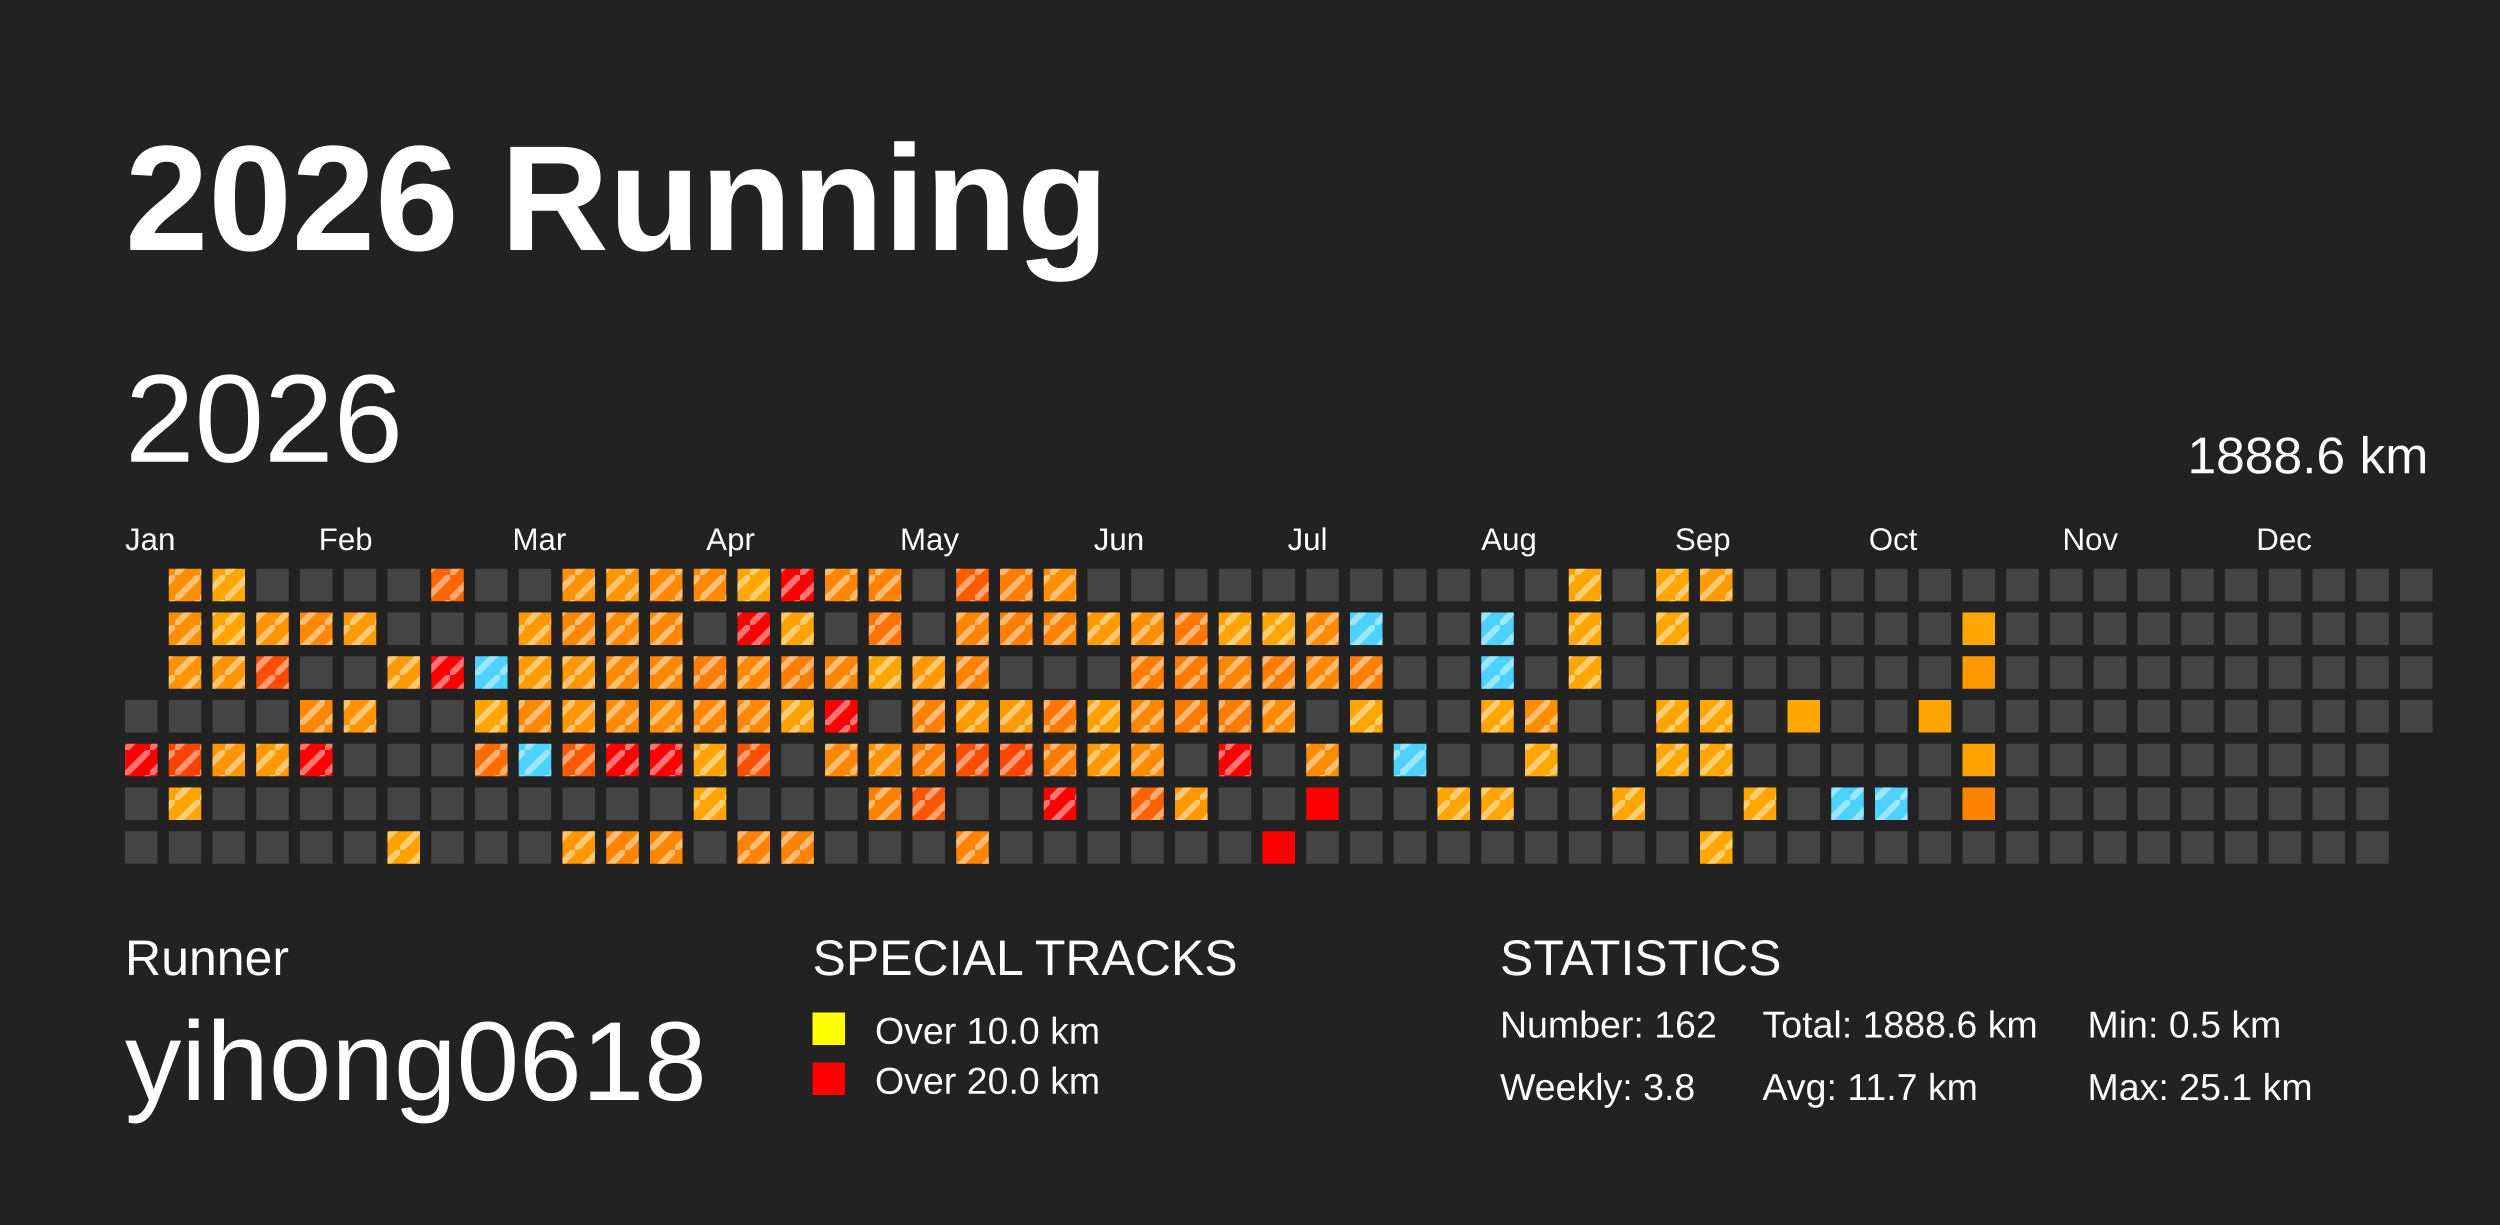
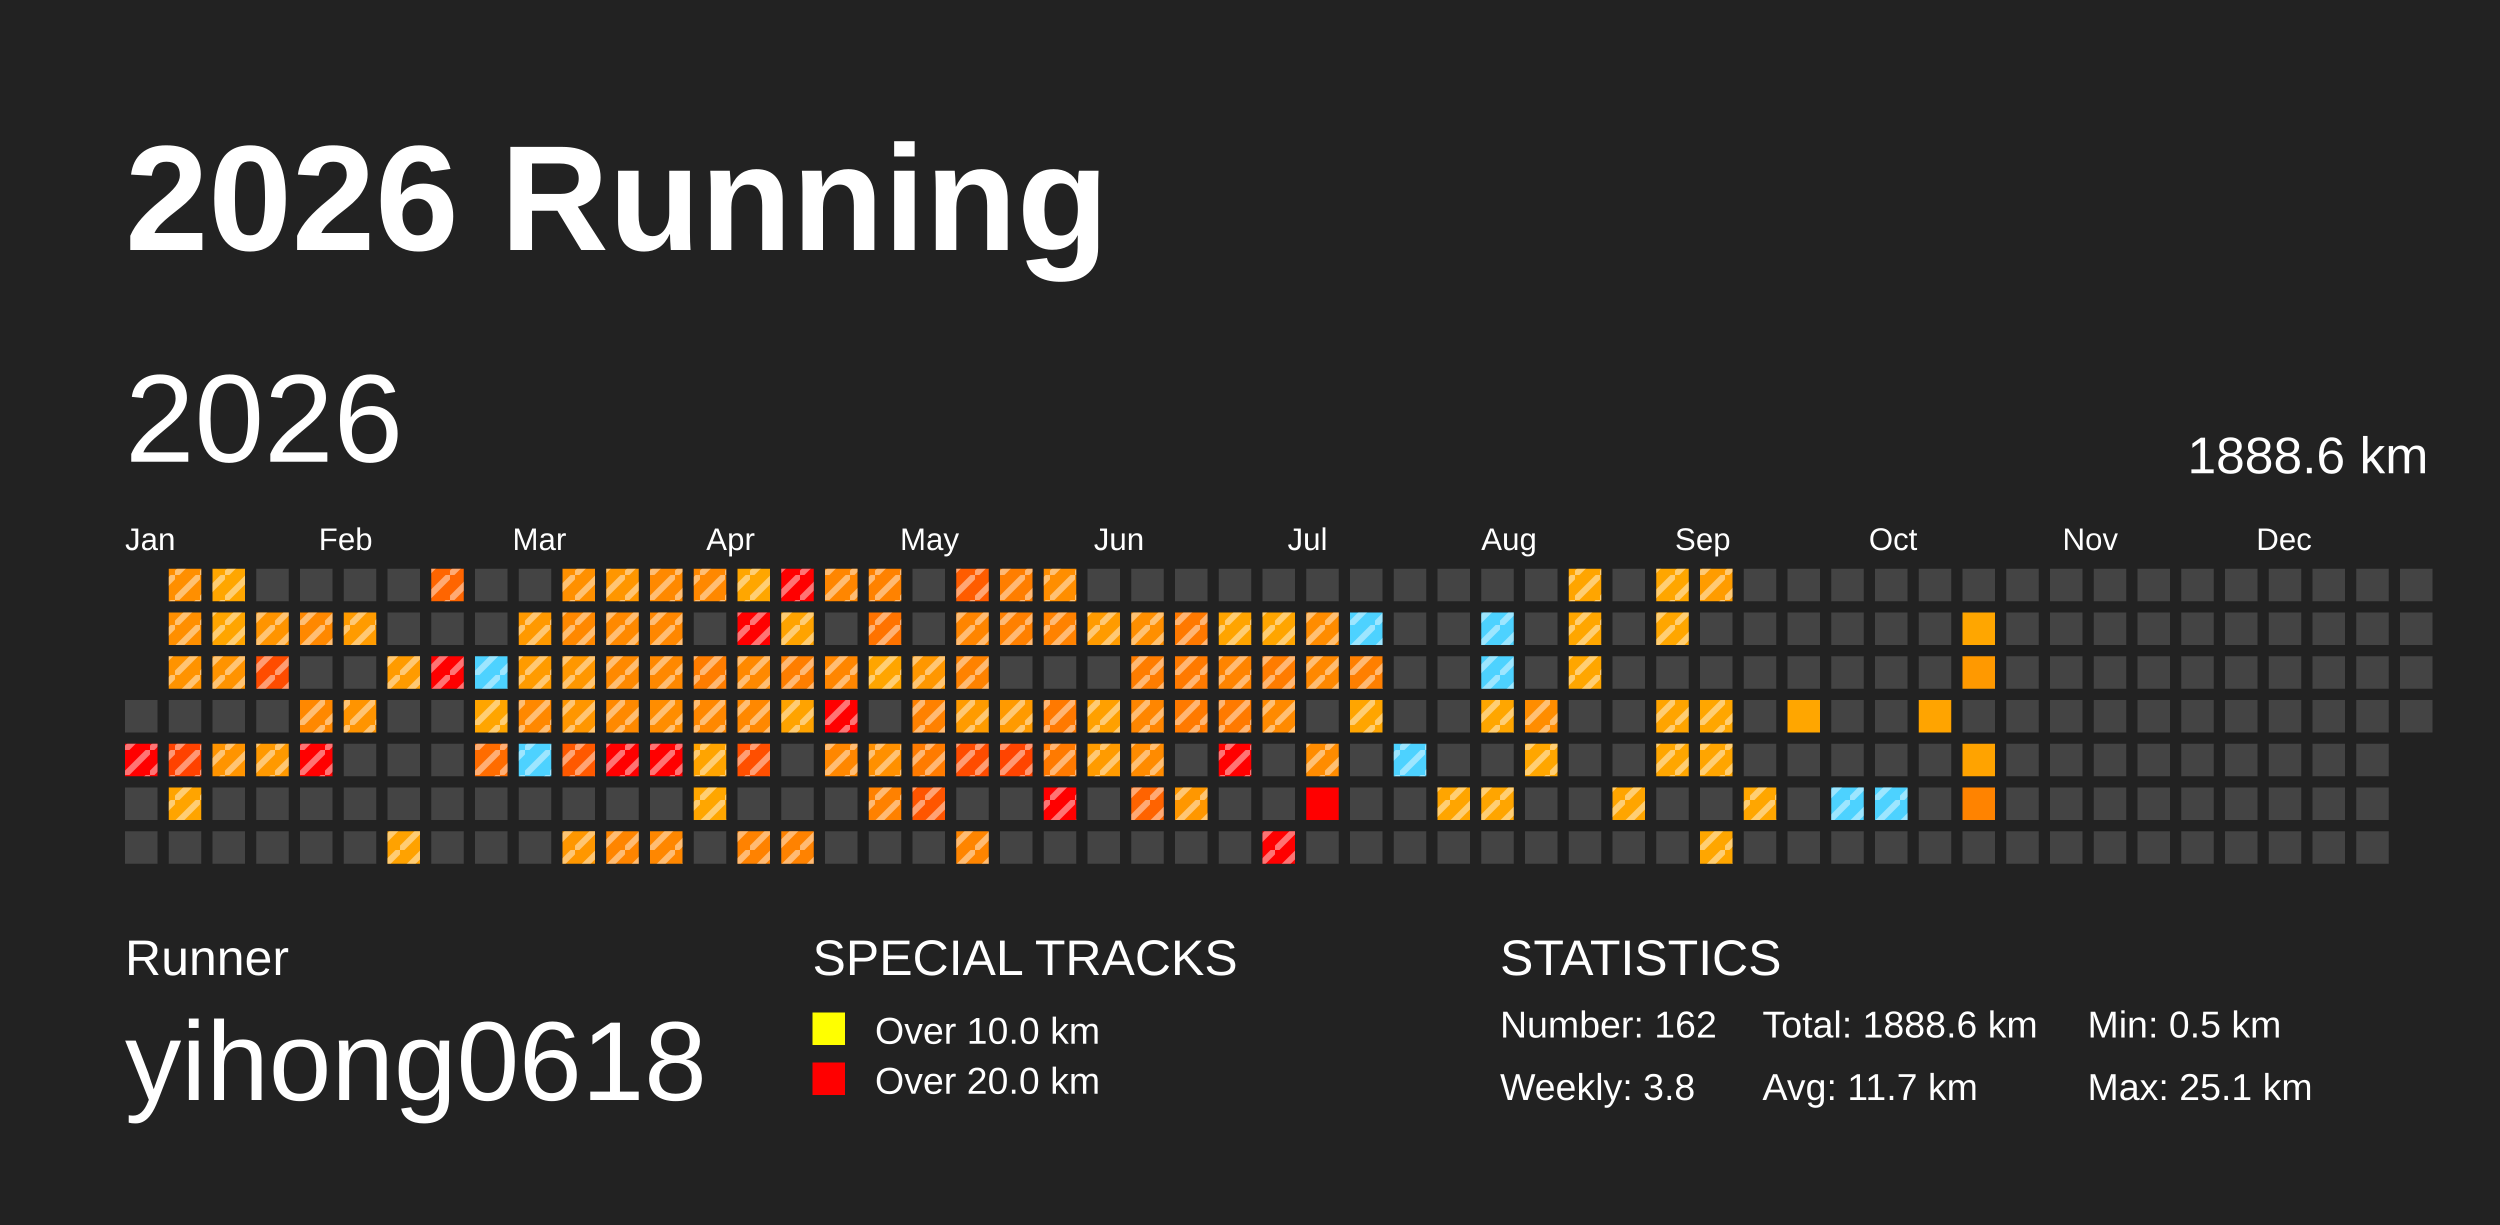
<svg xmlns="http://www.w3.org/2000/svg" baseProfile="full" height="98mm" version="1.1" viewBox="0,0,200,98" width="200mm">
  <defs>
    <pattern height="2" id="indoor-stripe" patternUnits="userSpaceOnUse" width="2">
      <line stroke="white" stroke-opacity="0.45" stroke-width="0.5" x1="0" x2="2" y1="2" y2="0" />
    </pattern>
  </defs>
  <rect fill="#222222" height="98" width="200" x="0" y="0" />
  <text fill="#FFFFFF" style="font-size:12px; font-family:Arial; font-weight:bold;" x="10" y="20">2026 Running</text>
  <text fill="#FFFFFF" style="font-size:4px; font-family:Arial" x="10" y="78">Runner</text>
  <text fill="#FFFFFF" style="font-size:9px; font-family:Arial" x="10" y="88">yihong0618</text>
  <text fill="#FFFFFF" style="font-size:4px; font-family:Arial" x="65" y="78">SPECIAL TRACKS</text>
  <rect fill="yellow" height="2.6" width="2.6" x="65" y="81" />
  <text fill="#FFFFFF" style="font-size:3px; font-family:Arial" x="70" y="83.5">Over 10.0 km</text>
  <rect fill="red" height="2.6" width="2.6" x="65" y="85" />
  <text fill="#FFFFFF" style="font-size:3px; font-family:Arial" x="70" y="87.5">Over 20.0 km</text>
  <text fill="#FFFFFF" style="font-size:4px; font-family:Arial" x="120" y="78">STATISTICS</text>
  <text fill="#FFFFFF" style="font-size:3px; font-family:Arial" x="120" y="83">Number: 162</text>
  <text fill="#FFFFFF" style="font-size:3px; font-family:Arial" x="120" y="88">Weekly: 3.8</text>
  <text fill="#FFFFFF" style="font-size:3px; font-family:Arial" x="141" y="83">Total: 1888.6 km</text>
  <text fill="#FFFFFF" style="font-size:3px; font-family:Arial" x="141" y="88">Avg: 11.7 km</text>
  <text fill="#FFFFFF" style="font-size:3px; font-family:Arial" x="167" y="83">Min: 0.5 km</text>
  <text fill="#FFFFFF" style="font-size:3px; font-family:Arial" x="167" y="88">Max: 25.1 km</text>
  <text dominant-baseline="hanging" fill="#FFFFFF" style="font-size:10.0px; font-family:Arial;" x="10" y="30">2026</text>
  <text dominant-baseline="hanging" fill="#FFFFFF" style="font-size:4.125px; font-family:Arial;" x="175" y="35">1888.6 km</text>
  <text fill="#FFFFFF" style="font-size:2.5px; font-family:Arial" x="10.0" y="44">Jan</text>
  <text fill="#FFFFFF" style="font-size:2.5px; font-family:Arial" x="25.5" y="44">Feb</text>
  <text fill="#FFFFFF" style="font-size:2.5px; font-family:Arial" x="41.0" y="44">Mar</text>
  <text fill="#FFFFFF" style="font-size:2.5px; font-family:Arial" x="56.5" y="44">Apr</text>
  <text fill="#FFFFFF" style="font-size:2.5px; font-family:Arial" x="72.0" y="44">May</text>
  <text fill="#FFFFFF" style="font-size:2.5px; font-family:Arial" x="87.5" y="44">Jun</text>
  <text fill="#FFFFFF" style="font-size:2.5px; font-family:Arial" x="103.0" y="44">Jul</text>
  <text fill="#FFFFFF" style="font-size:2.5px; font-family:Arial" x="118.5" y="44">Aug</text>
  <text fill="#FFFFFF" style="font-size:2.5px; font-family:Arial" x="134.0" y="44">Sep</text>
  <text fill="#FFFFFF" style="font-size:2.5px; font-family:Arial" x="149.5" y="44">Oct</text>
  <text fill="#FFFFFF" style="font-size:2.5px; font-family:Arial" x="165.0" y="44">Nov</text>
  <text fill="#FFFFFF" style="font-size:2.5px; font-family:Arial" x="180.5" y="44">Dec</text>
  <rect fill="#444444" height="2.6" width="2.6" x="10.0" y="56.0" />
  <rect fill="red" height="2.6" width="2.6" x="10.0" y="59.5" />
  <rect fill="url(#indoor-stripe)" height="2.6" style="pointer-events: none;" width="2.6" x="10.0" y="59.5" />
  <rect fill="#444444" height="2.6" width="2.6" x="10.0" y="63.0" />
  <rect fill="#444444" height="2.6" width="2.6" x="10.0" y="66.5" />
  <rect fill="#ff8f00" height="2.6" width="2.6" x="13.5" y="45.5" />
  <rect fill="url(#indoor-stripe)" height="2.6" style="pointer-events: none;" width="2.6" x="13.5" y="45.5" />
  <rect fill="#ff8f00" height="2.6" width="2.6" x="13.5" y="49.0" />
  <rect fill="url(#indoor-stripe)" height="2.6" style="pointer-events: none;" width="2.6" x="13.5" y="49.0" />
  <rect fill="#ff9300" height="2.6" width="2.6" x="13.5" y="52.5" />
  <rect fill="url(#indoor-stripe)" height="2.6" style="pointer-events: none;" width="2.6" x="13.5" y="52.5" />
  <rect fill="#444444" height="2.6" width="2.6" x="13.5" y="56.0" />
  <rect fill="#ff4200" height="2.6" width="2.6" x="13.5" y="59.5" />
  <rect fill="url(#indoor-stripe)" height="2.6" style="pointer-events: none;" width="2.6" x="13.5" y="59.5" />
  <rect fill="#ffa400" height="2.6" width="2.6" x="13.5" y="63.0" />
  <rect fill="url(#indoor-stripe)" height="2.6" style="pointer-events: none;" width="2.6" x="13.5" y="63.0" />
  <rect fill="#444444" height="2.6" width="2.6" x="13.5" y="66.5" />
  <rect fill="#ffa600" height="2.6" width="2.6" x="17.0" y="45.5" />
  <rect fill="url(#indoor-stripe)" height="2.6" style="pointer-events: none;" width="2.6" x="17.0" y="45.5" />
  <rect fill="#ffa500" height="2.6" width="2.6" x="17.0" y="49.0" />
  <rect fill="url(#indoor-stripe)" height="2.6" style="pointer-events: none;" width="2.6" x="17.0" y="49.0" />
  <rect fill="#ff9300" height="2.6" width="2.6" x="17.0" y="52.5" />
  <rect fill="url(#indoor-stripe)" height="2.6" style="pointer-events: none;" width="2.6" x="17.0" y="52.5" />
  <rect fill="#444444" height="2.6" width="2.6" x="17.0" y="56.0" />
  <rect fill="#ff9400" height="2.6" width="2.6" x="17.0" y="59.5" />
  <rect fill="url(#indoor-stripe)" height="2.6" style="pointer-events: none;" width="2.6" x="17.0" y="59.5" />
  <rect fill="#444444" height="2.6" width="2.6" x="17.0" y="63.0" />
  <rect fill="#444444" height="2.6" width="2.6" x="17.0" y="66.5" />
  <rect fill="#444444" height="2.6" width="2.6" x="20.5" y="45.5" />
  <rect fill="#ff9400" height="2.6" width="2.6" x="20.5" y="49.0" />
  <rect fill="url(#indoor-stripe)" height="2.6" style="pointer-events: none;" width="2.6" x="20.5" y="49.0" />
  <rect fill="#ff4c00" height="2.6" width="2.6" x="20.5" y="52.5" />
  <rect fill="url(#indoor-stripe)" height="2.6" style="pointer-events: none;" width="2.6" x="20.5" y="52.5" />
  <rect fill="#444444" height="2.6" width="2.6" x="20.5" y="56.0" />
  <rect fill="#ff9900" height="2.6" width="2.6" x="20.5" y="59.5" />
  <rect fill="url(#indoor-stripe)" height="2.6" style="pointer-events: none;" width="2.6" x="20.5" y="59.5" />
  <rect fill="#444444" height="2.6" width="2.6" x="20.5" y="63.0" />
  <rect fill="#444444" height="2.6" width="2.6" x="20.5" y="66.5" />
  <rect fill="#444444" height="2.6" width="2.6" x="24.0" y="45.5" />
  <rect fill="#ff8800" height="2.6" width="2.6" x="24.0" y="49.0" />
  <rect fill="url(#indoor-stripe)" height="2.6" style="pointer-events: none;" width="2.6" x="24.0" y="49.0" />
  <rect fill="#444444" height="2.6" width="2.6" x="24.0" y="52.5" />
  <rect fill="#ff8800" height="2.6" width="2.6" x="24.0" y="56.0" />
  <rect fill="url(#indoor-stripe)" height="2.6" style="pointer-events: none;" width="2.6" x="24.0" y="56.0" />
  <rect fill="red" height="2.6" width="2.6" x="24.0" y="59.5" />
  <rect fill="url(#indoor-stripe)" height="2.6" style="pointer-events: none;" width="2.6" x="24.0" y="59.5" />
  <rect fill="#444444" height="2.6" width="2.6" x="24.0" y="63.0" />
  <rect fill="#444444" height="2.6" width="2.6" x="24.0" y="66.5" />
  <rect fill="#444444" height="2.6" width="2.6" x="27.5" y="45.5" />
  <rect fill="#ff9b00" height="2.6" width="2.6" x="27.5" y="49.0" />
  <rect fill="url(#indoor-stripe)" height="2.6" style="pointer-events: none;" width="2.6" x="27.5" y="49.0" />
  <rect fill="#444444" height="2.6" width="2.6" x="27.5" y="52.5" />
  <rect fill="#ff9400" height="2.6" width="2.6" x="27.5" y="56.0" />
  <rect fill="url(#indoor-stripe)" height="2.6" style="pointer-events: none;" width="2.6" x="27.5" y="56.0" />
  <rect fill="#444444" height="2.6" width="2.6" x="27.5" y="59.5" />
  <rect fill="#444444" height="2.6" width="2.6" x="27.5" y="63.0" />
  <rect fill="#444444" height="2.6" width="2.6" x="27.5" y="66.5" />
  <rect fill="#444444" height="2.6" width="2.6" x="31.0" y="45.5" />
  <rect fill="#444444" height="2.6" width="2.6" x="31.0" y="49.0" />
  <rect fill="#ff9b00" height="2.6" width="2.6" x="31.0" y="52.5" />
  <rect fill="url(#indoor-stripe)" height="2.6" style="pointer-events: none;" width="2.6" x="31.0" y="52.5" />
  <rect fill="#444444" height="2.6" width="2.6" x="31.0" y="56.0" />
  <rect fill="#444444" height="2.6" width="2.6" x="31.0" y="59.5" />
  <rect fill="#444444" height="2.6" width="2.6" x="31.0" y="63.0" />
  <rect fill="#ffa200" height="2.6" width="2.6" x="31.0" y="66.5" />
  <rect fill="url(#indoor-stripe)" height="2.6" style="pointer-events: none;" width="2.6" x="31.0" y="66.5" />
  <rect fill="#ff6500" height="2.6" width="2.6" x="34.5" y="45.5" />
  <rect fill="url(#indoor-stripe)" height="2.6" style="pointer-events: none;" width="2.6" x="34.5" y="45.5" />
  <rect fill="#444444" height="2.6" width="2.6" x="34.5" y="49.0" />
  <rect fill="red" height="2.6" width="2.6" x="34.5" y="52.5" />
  <rect fill="url(#indoor-stripe)" height="2.6" style="pointer-events: none;" width="2.6" x="34.5" y="52.5" />
  <rect fill="#444444" height="2.6" width="2.6" x="34.5" y="56.0" />
  <rect fill="#444444" height="2.6" width="2.6" x="34.5" y="59.5" />
  <rect fill="#444444" height="2.6" width="2.6" x="34.5" y="63.0" />
  <rect fill="#444444" height="2.6" width="2.6" x="34.5" y="66.5" />
  <rect fill="#444444" height="2.6" width="2.6" x="38.0" y="45.5" />
  <rect fill="#444444" height="2.6" width="2.6" x="38.0" y="49.0" />
  <rect fill="#4dd2ff" height="2.6" width="2.6" x="38.0" y="52.5" />
  <rect fill="url(#indoor-stripe)" height="2.6" style="pointer-events: none;" width="2.6" x="38.0" y="52.5" />
  <rect fill="#ffa500" height="2.6" width="2.6" x="38.0" y="56.0" />
  <rect fill="url(#indoor-stripe)" height="2.6" style="pointer-events: none;" width="2.6" x="38.0" y="56.0" />
  <rect fill="#ff6c00" height="2.6" width="2.6" x="38.0" y="59.5" />
  <rect fill="url(#indoor-stripe)" height="2.6" style="pointer-events: none;" width="2.6" x="38.0" y="59.5" />
  <rect fill="#444444" height="2.6" width="2.6" x="38.0" y="63.0" />
  <rect fill="#444444" height="2.6" width="2.6" x="38.0" y="66.5" />
  <rect fill="#444444" height="2.6" width="2.6" x="41.5" y="45.5" />
  <rect fill="#ff9900" height="2.6" width="2.6" x="41.5" y="49.0" />
  <rect fill="url(#indoor-stripe)" height="2.6" style="pointer-events: none;" width="2.6" x="41.5" y="49.0" />
  <rect fill="#ff9b00" height="2.6" width="2.6" x="41.5" y="52.5" />
  <rect fill="url(#indoor-stripe)" height="2.6" style="pointer-events: none;" width="2.6" x="41.5" y="52.5" />
  <rect fill="#ff8800" height="2.6" width="2.6" x="41.5" y="56.0" />
  <rect fill="url(#indoor-stripe)" height="2.6" style="pointer-events: none;" width="2.6" x="41.5" y="56.0" />
  <rect fill="#4dd2ff" height="2.6" width="2.6" x="41.5" y="59.5" />
  <rect fill="url(#indoor-stripe)" height="2.6" style="pointer-events: none;" width="2.6" x="41.5" y="59.5" />
  <rect fill="#444444" height="2.6" width="2.6" x="41.5" y="63.0" />
  <rect fill="#444444" height="2.6" width="2.6" x="41.5" y="66.5" />
  <rect fill="#ff9000" height="2.6" width="2.6" x="45.0" y="45.5" />
  <rect fill="url(#indoor-stripe)" height="2.6" style="pointer-events: none;" width="2.6" x="45.0" y="45.5" />
  <rect fill="#ff8800" height="2.6" width="2.6" x="45.0" y="49.0" />
  <rect fill="url(#indoor-stripe)" height="2.6" style="pointer-events: none;" width="2.6" x="45.0" y="49.0" />
  <rect fill="#ff9700" height="2.6" width="2.6" x="45.0" y="52.5" />
  <rect fill="url(#indoor-stripe)" height="2.6" style="pointer-events: none;" width="2.6" x="45.0" y="52.5" />
  <rect fill="#ff9600" height="2.6" width="2.6" x="45.0" y="56.0" />
  <rect fill="url(#indoor-stripe)" height="2.6" style="pointer-events: none;" width="2.6" x="45.0" y="56.0" />
  <rect fill="#ff5900" height="2.6" width="2.6" x="45.0" y="59.5" />
  <rect fill="url(#indoor-stripe)" height="2.6" style="pointer-events: none;" width="2.6" x="45.0" y="59.5" />
  <rect fill="#444444" height="2.6" width="2.6" x="45.0" y="63.0" />
  <rect fill="#ff9700" height="2.6" width="2.6" x="45.0" y="66.5" />
  <rect fill="url(#indoor-stripe)" height="2.6" style="pointer-events: none;" width="2.6" x="45.0" y="66.5" />
  <rect fill="#ff9600" height="2.6" width="2.6" x="48.5" y="45.5" />
  <rect fill="url(#indoor-stripe)" height="2.6" style="pointer-events: none;" width="2.6" x="48.5" y="45.5" />
  <rect fill="#ff8900" height="2.6" width="2.6" x="48.5" y="49.0" />
  <rect fill="url(#indoor-stripe)" height="2.6" style="pointer-events: none;" width="2.6" x="48.5" y="49.0" />
  <rect fill="#ff8900" height="2.6" width="2.6" x="48.5" y="52.5" />
  <rect fill="url(#indoor-stripe)" height="2.6" style="pointer-events: none;" width="2.6" x="48.5" y="52.5" />
  <rect fill="#ff8900" height="2.6" width="2.6" x="48.5" y="56.0" />
  <rect fill="url(#indoor-stripe)" height="2.6" style="pointer-events: none;" width="2.6" x="48.5" y="56.0" />
  <rect fill="red" height="2.6" width="2.6" x="48.5" y="59.5" />
  <rect fill="url(#indoor-stripe)" height="2.6" style="pointer-events: none;" width="2.6" x="48.5" y="59.5" />
  <rect fill="#444444" height="2.6" width="2.6" x="48.5" y="63.0" />
  <rect fill="#ff8500" height="2.6" width="2.6" x="48.5" y="66.5" />
  <rect fill="url(#indoor-stripe)" height="2.6" style="pointer-events: none;" width="2.6" x="48.5" y="66.5" />
  <rect fill="#ff8900" height="2.6" width="2.6" x="52.0" y="45.5" />
  <rect fill="url(#indoor-stripe)" height="2.6" style="pointer-events: none;" width="2.6" x="52.0" y="45.5" />
  <rect fill="#ff8700" height="2.6" width="2.6" x="52.0" y="49.0" />
  <rect fill="url(#indoor-stripe)" height="2.6" style="pointer-events: none;" width="2.6" x="52.0" y="49.0" />
  <rect fill="#ff8800" height="2.6" width="2.6" x="52.0" y="52.5" />
  <rect fill="url(#indoor-stripe)" height="2.6" style="pointer-events: none;" width="2.6" x="52.0" y="52.5" />
  <rect fill="#ff8d00" height="2.6" width="2.6" x="52.0" y="56.0" />
  <rect fill="url(#indoor-stripe)" height="2.6" style="pointer-events: none;" width="2.6" x="52.0" y="56.0" />
  <rect fill="red" height="2.6" width="2.6" x="52.0" y="59.5" />
  <rect fill="url(#indoor-stripe)" height="2.6" style="pointer-events: none;" width="2.6" x="52.0" y="59.5" />
  <rect fill="#444444" height="2.6" width="2.6" x="52.0" y="63.0" />
  <rect fill="#ff8700" height="2.6" width="2.6" x="52.0" y="66.5" />
  <rect fill="url(#indoor-stripe)" height="2.6" style="pointer-events: none;" width="2.6" x="52.0" y="66.5" />
  <rect fill="#ff8800" height="2.6" width="2.6" x="55.5" y="45.5" />
  <rect fill="url(#indoor-stripe)" height="2.6" style="pointer-events: none;" width="2.6" x="55.5" y="45.5" />
  <rect fill="#444444" height="2.6" width="2.6" x="55.5" y="49.0" />
  <rect fill="#ff7d00" height="2.6" width="2.6" x="55.5" y="52.5" />
  <rect fill="url(#indoor-stripe)" height="2.6" style="pointer-events: none;" width="2.6" x="55.5" y="52.5" />
  <rect fill="#ff8800" height="2.6" width="2.6" x="55.5" y="56.0" />
  <rect fill="url(#indoor-stripe)" height="2.6" style="pointer-events: none;" width="2.6" x="55.5" y="56.0" />
  <rect fill="#ffa400" height="2.6" width="2.6" x="55.5" y="59.5" />
  <rect fill="url(#indoor-stripe)" height="2.6" style="pointer-events: none;" width="2.6" x="55.5" y="59.5" />
  <rect fill="#ffa600" height="2.6" width="2.6" x="55.5" y="63.0" />
  <rect fill="url(#indoor-stripe)" height="2.6" style="pointer-events: none;" width="2.6" x="55.5" y="63.0" />
  <rect fill="#444444" height="2.6" width="2.6" x="55.5" y="66.5" />
  <rect fill="#ffa600" height="2.6" width="2.6" x="59.0" y="45.5" />
  <rect fill="url(#indoor-stripe)" height="2.6" style="pointer-events: none;" width="2.6" x="59.0" y="45.5" />
  <rect fill="red" height="2.6" width="2.6" x="59.0" y="49.0" />
  <rect fill="url(#indoor-stripe)" height="2.6" style="pointer-events: none;" width="2.6" x="59.0" y="49.0" />
  <rect fill="#ff8900" height="2.6" width="2.6" x="59.0" y="52.5" />
  <rect fill="url(#indoor-stripe)" height="2.6" style="pointer-events: none;" width="2.6" x="59.0" y="52.5" />
  <rect fill="#ff8800" height="2.6" width="2.6" x="59.0" y="56.0" />
  <rect fill="url(#indoor-stripe)" height="2.6" style="pointer-events: none;" width="2.6" x="59.0" y="56.0" />
  <rect fill="#ff4f00" height="2.6" width="2.6" x="59.0" y="59.5" />
  <rect fill="url(#indoor-stripe)" height="2.6" style="pointer-events: none;" width="2.6" x="59.0" y="59.5" />
  <rect fill="#444444" height="2.6" width="2.6" x="59.0" y="63.0" />
  <rect fill="#ff8200" height="2.6" width="2.6" x="59.0" y="66.5" />
  <rect fill="url(#indoor-stripe)" height="2.6" style="pointer-events: none;" width="2.6" x="59.0" y="66.5" />
  <rect fill="red" height="2.6" width="2.6" x="62.5" y="45.5" />
  <rect fill="url(#indoor-stripe)" height="2.6" style="pointer-events: none;" width="2.6" x="62.5" y="45.5" />
  <rect fill="#ffa300" height="2.6" width="2.6" x="62.5" y="49.0" />
  <rect fill="url(#indoor-stripe)" height="2.6" style="pointer-events: none;" width="2.6" x="62.5" y="49.0" />
  <rect fill="#ff7e00" height="2.6" width="2.6" x="62.5" y="52.5" />
  <rect fill="url(#indoor-stripe)" height="2.6" style="pointer-events: none;" width="2.6" x="62.5" y="52.5" />
  <rect fill="#ffa300" height="2.6" width="2.6" x="62.5" y="56.0" />
  <rect fill="url(#indoor-stripe)" height="2.6" style="pointer-events: none;" width="2.6" x="62.5" y="56.0" />
  <rect fill="#444444" height="2.6" width="2.6" x="62.5" y="59.5" />
  <rect fill="#444444" height="2.6" width="2.6" x="62.5" y="63.0" />
  <rect fill="#ff8200" height="2.6" width="2.6" x="62.5" y="66.5" />
  <rect fill="url(#indoor-stripe)" height="2.6" style="pointer-events: none;" width="2.6" x="62.5" y="66.5" />
  <rect fill="#ff8600" height="2.6" width="2.6" x="66.0" y="45.5" />
  <rect fill="url(#indoor-stripe)" height="2.6" style="pointer-events: none;" width="2.6" x="66.0" y="45.5" />
  <rect fill="#444444" height="2.6" width="2.6" x="66.0" y="49.0" />
  <rect fill="#ff8600" height="2.6" width="2.6" x="66.0" y="52.5" />
  <rect fill="url(#indoor-stripe)" height="2.6" style="pointer-events: none;" width="2.6" x="66.0" y="52.5" />
  <rect fill="red" height="2.6" width="2.6" x="66.0" y="56.0" />
  <rect fill="url(#indoor-stripe)" height="2.6" style="pointer-events: none;" width="2.6" x="66.0" y="56.0" />
  <rect fill="#ff8700" height="2.6" width="2.6" x="66.0" y="59.5" />
  <rect fill="url(#indoor-stripe)" height="2.6" style="pointer-events: none;" width="2.6" x="66.0" y="59.5" />
  <rect fill="#444444" height="2.6" width="2.6" x="66.0" y="63.0" />
  <rect fill="#444444" height="2.6" width="2.6" x="66.0" y="66.5" />
  <rect fill="#ff8200" height="2.6" width="2.6" x="69.5" y="45.5" />
  <rect fill="url(#indoor-stripe)" height="2.6" style="pointer-events: none;" width="2.6" x="69.5" y="45.5" />
  <rect fill="#ff7300" height="2.6" width="2.6" x="69.5" y="49.0" />
  <rect fill="url(#indoor-stripe)" height="2.6" style="pointer-events: none;" width="2.6" x="69.5" y="49.0" />
  <rect fill="#ffa500" height="2.6" width="2.6" x="69.5" y="52.5" />
  <rect fill="url(#indoor-stripe)" height="2.6" style="pointer-events: none;" width="2.6" x="69.5" y="52.5" />
  <rect fill="#444444" height="2.6" width="2.6" x="69.5" y="56.0" />
  <rect fill="#ff9000" height="2.6" width="2.6" x="69.5" y="59.5" />
  <rect fill="url(#indoor-stripe)" height="2.6" style="pointer-events: none;" width="2.6" x="69.5" y="59.5" />
  <rect fill="#ff8100" height="2.6" width="2.6" x="69.5" y="63.0" />
  <rect fill="url(#indoor-stripe)" height="2.6" style="pointer-events: none;" width="2.6" x="69.5" y="63.0" />
  <rect fill="#444444" height="2.6" width="2.6" x="69.5" y="66.5" />
  <rect fill="#444444" height="2.6" width="2.6" x="73.0" y="45.5" />
  <rect fill="#444444" height="2.6" width="2.6" x="73.0" y="49.0" />
  <rect fill="#ff9700" height="2.6" width="2.6" x="73.0" y="52.5" />
  <rect fill="url(#indoor-stripe)" height="2.6" style="pointer-events: none;" width="2.6" x="73.0" y="52.5" />
  <rect fill="#ff8100" height="2.6" width="2.6" x="73.0" y="56.0" />
  <rect fill="url(#indoor-stripe)" height="2.6" style="pointer-events: none;" width="2.6" x="73.0" y="56.0" />
  <rect fill="#ff7b00" height="2.6" width="2.6" x="73.0" y="59.5" />
  <rect fill="url(#indoor-stripe)" height="2.6" style="pointer-events: none;" width="2.6" x="73.0" y="59.5" />
  <rect fill="#ff5500" height="2.6" width="2.6" x="73.0" y="63.0" />
  <rect fill="url(#indoor-stripe)" height="2.6" style="pointer-events: none;" width="2.6" x="73.0" y="63.0" />
  <rect fill="#444444" height="2.6" width="2.6" x="73.0" y="66.5" />
  <rect fill="#ff5c00" height="2.6" width="2.6" x="76.5" y="45.5" />
  <rect fill="url(#indoor-stripe)" height="2.6" style="pointer-events: none;" width="2.6" x="76.5" y="45.5" />
  <rect fill="#ff8500" height="2.6" width="2.6" x="76.5" y="49.0" />
  <rect fill="url(#indoor-stripe)" height="2.6" style="pointer-events: none;" width="2.6" x="76.5" y="49.0" />
  <rect fill="#ff8200" height="2.6" width="2.6" x="76.5" y="52.5" />
  <rect fill="url(#indoor-stripe)" height="2.6" style="pointer-events: none;" width="2.6" x="76.5" y="52.5" />
  <rect fill="#ff9b00" height="2.6" width="2.6" x="76.5" y="56.0" />
  <rect fill="url(#indoor-stripe)" height="2.6" style="pointer-events: none;" width="2.6" x="76.5" y="56.0" />
  <rect fill="#ff4c00" height="2.6" width="2.6" x="76.5" y="59.5" />
  <rect fill="url(#indoor-stripe)" height="2.6" style="pointer-events: none;" width="2.6" x="76.5" y="59.5" />
  <rect fill="#444444" height="2.6" width="2.6" x="76.5" y="63.0" />
  <rect fill="#ff8500" height="2.6" width="2.6" x="76.5" y="66.5" />
  <rect fill="url(#indoor-stripe)" height="2.6" style="pointer-events: none;" width="2.6" x="76.5" y="66.5" />
  <rect fill="#ff7e00" height="2.6" width="2.6" x="80.0" y="45.5" />
  <rect fill="url(#indoor-stripe)" height="2.6" style="pointer-events: none;" width="2.6" x="80.0" y="45.5" />
  <rect fill="#ff8000" height="2.6" width="2.6" x="80.0" y="49.0" />
  <rect fill="url(#indoor-stripe)" height="2.6" style="pointer-events: none;" width="2.6" x="80.0" y="49.0" />
  <rect fill="#444444" height="2.6" width="2.6" x="80.0" y="52.5" />
  <rect fill="#ff9a00" height="2.6" width="2.6" x="80.0" y="56.0" />
  <rect fill="url(#indoor-stripe)" height="2.6" style="pointer-events: none;" width="2.6" x="80.0" y="56.0" />
  <rect fill="#ff4400" height="2.6" width="2.6" x="80.0" y="59.5" />
  <rect fill="url(#indoor-stripe)" height="2.6" style="pointer-events: none;" width="2.6" x="80.0" y="59.5" />
  <rect fill="#444444" height="2.6" width="2.6" x="80.0" y="63.0" />
  <rect fill="#444444" height="2.6" width="2.6" x="80.0" y="66.5" />
  <rect fill="#ff8e00" height="2.6" width="2.6" x="83.5" y="45.5" />
  <rect fill="url(#indoor-stripe)" height="2.6" style="pointer-events: none;" width="2.6" x="83.5" y="45.5" />
  <rect fill="#ff8200" height="2.6" width="2.6" x="83.5" y="49.0" />
  <rect fill="url(#indoor-stripe)" height="2.6" style="pointer-events: none;" width="2.6" x="83.5" y="49.0" />
  <rect fill="#444444" height="2.6" width="2.6" x="83.5" y="52.5" />
  <rect fill="#ff7900" height="2.6" width="2.6" x="83.5" y="56.0" />
  <rect fill="url(#indoor-stripe)" height="2.6" style="pointer-events: none;" width="2.6" x="83.5" y="56.0" />
  <rect fill="#ff7a00" height="2.6" width="2.6" x="83.5" y="59.5" />
  <rect fill="url(#indoor-stripe)" height="2.6" style="pointer-events: none;" width="2.6" x="83.5" y="59.5" />
  <rect fill="red" height="2.6" width="2.6" x="83.5" y="63.0" />
  <rect fill="url(#indoor-stripe)" height="2.6" style="pointer-events: none;" width="2.6" x="83.5" y="63.0" />
  <rect fill="#444444" height="2.6" width="2.6" x="83.5" y="66.5" />
  <rect fill="#444444" height="2.6" width="2.6" x="87.0" y="45.5" />
  <rect fill="#ff9b00" height="2.6" width="2.6" x="87.0" y="49.0" />
  <rect fill="url(#indoor-stripe)" height="2.6" style="pointer-events: none;" width="2.6" x="87.0" y="49.0" />
  <rect fill="#444444" height="2.6" width="2.6" x="87.0" y="52.5" />
  <rect fill="#ffa000" height="2.6" width="2.6" x="87.0" y="56.0" />
  <rect fill="url(#indoor-stripe)" height="2.6" style="pointer-events: none;" width="2.6" x="87.0" y="56.0" />
  <rect fill="#ff9b00" height="2.6" width="2.6" x="87.0" y="59.5" />
  <rect fill="url(#indoor-stripe)" height="2.6" style="pointer-events: none;" width="2.6" x="87.0" y="59.5" />
  <rect fill="#444444" height="2.6" width="2.6" x="87.0" y="63.0" />
  <rect fill="#444444" height="2.6" width="2.6" x="87.0" y="66.5" />
  <rect fill="#444444" height="2.6" width="2.6" x="90.5" y="45.5" />
  <rect fill="#ff8f00" height="2.6" width="2.6" x="90.5" y="49.0" />
  <rect fill="url(#indoor-stripe)" height="2.6" style="pointer-events: none;" width="2.6" x="90.5" y="49.0" />
  <rect fill="#ff7d00" height="2.6" width="2.6" x="90.5" y="52.5" />
  <rect fill="url(#indoor-stripe)" height="2.6" style="pointer-events: none;" width="2.6" x="90.5" y="52.5" />
  <rect fill="#ff8600" height="2.6" width="2.6" x="90.5" y="56.0" />
  <rect fill="url(#indoor-stripe)" height="2.6" style="pointer-events: none;" width="2.6" x="90.5" y="56.0" />
  <rect fill="#ff8b00" height="2.6" width="2.6" x="90.5" y="59.5" />
  <rect fill="url(#indoor-stripe)" height="2.6" style="pointer-events: none;" width="2.6" x="90.5" y="59.5" />
  <rect fill="#ff6300" height="2.6" width="2.6" x="90.5" y="63.0" />
  <rect fill="url(#indoor-stripe)" height="2.6" style="pointer-events: none;" width="2.6" x="90.5" y="63.0" />
  <rect fill="#444444" height="2.6" width="2.6" x="90.5" y="66.5" />
  <rect fill="#444444" height="2.6" width="2.6" x="94.0" y="45.5" />
  <rect fill="#ff7900" height="2.6" width="2.6" x="94.0" y="49.0" />
  <rect fill="url(#indoor-stripe)" height="2.6" style="pointer-events: none;" width="2.6" x="94.0" y="49.0" />
  <rect fill="#ff7a00" height="2.6" width="2.6" x="94.0" y="52.5" />
  <rect fill="url(#indoor-stripe)" height="2.6" style="pointer-events: none;" width="2.6" x="94.0" y="52.5" />
  <rect fill="#ff7a00" height="2.6" width="2.6" x="94.0" y="56.0" />
  <rect fill="url(#indoor-stripe)" height="2.6" style="pointer-events: none;" width="2.6" x="94.0" y="56.0" />
  <rect fill="#444444" height="2.6" width="2.6" x="94.0" y="59.5" />
  <rect fill="#ff9700" height="2.6" width="2.6" x="94.0" y="63.0" />
  <rect fill="url(#indoor-stripe)" height="2.6" style="pointer-events: none;" width="2.6" x="94.0" y="63.0" />
  <rect fill="#444444" height="2.6" width="2.6" x="94.0" y="66.5" />
  <rect fill="#444444" height="2.6" width="2.6" x="97.5" y="45.5" />
  <rect fill="#ffa400" height="2.6" width="2.6" x="97.5" y="49.0" />
  <rect fill="url(#indoor-stripe)" height="2.6" style="pointer-events: none;" width="2.6" x="97.5" y="49.0" />
  <rect fill="#ff8400" height="2.6" width="2.6" x="97.5" y="52.5" />
  <rect fill="url(#indoor-stripe)" height="2.6" style="pointer-events: none;" width="2.6" x="97.5" y="52.5" />
  <rect fill="#ff7a00" height="2.6" width="2.6" x="97.5" y="56.0" />
  <rect fill="url(#indoor-stripe)" height="2.6" style="pointer-events: none;" width="2.6" x="97.5" y="56.0" />
  <rect fill="red" height="2.6" width="2.6" x="97.5" y="59.5" />
  <rect fill="url(#indoor-stripe)" height="2.6" style="pointer-events: none;" width="2.6" x="97.5" y="59.5" />
  <rect fill="#444444" height="2.6" width="2.6" x="97.5" y="63.0" />
  <rect fill="#444444" height="2.6" width="2.6" x="97.5" y="66.5" />
  <rect fill="#444444" height="2.6" width="2.6" x="101.0" y="45.5" />
  <rect fill="#ffa500" height="2.6" width="2.6" x="101.0" y="49.0" />
  <rect fill="url(#indoor-stripe)" height="2.6" style="pointer-events: none;" width="2.6" x="101.0" y="49.0" />
  <rect fill="#ff7c00" height="2.6" width="2.6" x="101.0" y="52.5" />
  <rect fill="url(#indoor-stripe)" height="2.6" style="pointer-events: none;" width="2.6" x="101.0" y="52.5" />
  <rect fill="#ff8a00" height="2.6" width="2.6" x="101.0" y="56.0" />
  <rect fill="url(#indoor-stripe)" height="2.6" style="pointer-events: none;" width="2.6" x="101.0" y="56.0" />
  <rect fill="#444444" height="2.6" width="2.6" x="101.0" y="59.5" />
  <rect fill="#444444" height="2.6" width="2.6" x="101.0" y="63.0" />
  <rect fill="red" height="2.6" width="2.6" x="101.0" y="66.5" />
+   <rect fill="url(#indoor-stripe)" height="2.6" style="pointer-events: none;" width="2.6" x="101.0" y="66.5" />
  <rect fill="#444444" height="2.6" width="2.6" x="104.5" y="45.5" />
  <rect fill="#ff8c00" height="2.6" width="2.6" x="104.5" y="49.0" />
  <rect fill="url(#indoor-stripe)" height="2.6" style="pointer-events: none;" width="2.6" x="104.5" y="49.0" />
  <rect fill="#ff8800" height="2.6" width="2.6" x="104.5" y="52.5" />
  <rect fill="url(#indoor-stripe)" height="2.6" style="pointer-events: none;" width="2.6" x="104.5" y="52.5" />
  <rect fill="#444444" height="2.6" width="2.6" x="104.5" y="56.0" />
  <rect fill="#ff8c00" height="2.6" width="2.6" x="104.5" y="59.5" />
  <rect fill="url(#indoor-stripe)" height="2.6" style="pointer-events: none;" width="2.6" x="104.5" y="59.5" />
  <rect fill="red" height="2.6" width="2.6" x="104.5" y="63.0" />
  <rect fill="#444444" height="2.6" width="2.6" x="104.5" y="66.5" />
  <rect fill="#444444" height="2.6" width="2.6" x="108.0" y="45.5" />
  <rect fill="#4dd2ff" height="2.6" width="2.6" x="108.0" y="49.0" />
  <rect fill="url(#indoor-stripe)" height="2.6" style="pointer-events: none;" width="2.6" x="108.0" y="49.0" />
  <rect fill="#ff7f00" height="2.6" width="2.6" x="108.0" y="52.5" />
  <rect fill="url(#indoor-stripe)" height="2.6" style="pointer-events: none;" width="2.6" x="108.0" y="52.5" />
  <rect fill="#ffa500" height="2.6" width="2.6" x="108.0" y="56.0" />
  <rect fill="url(#indoor-stripe)" height="2.6" style="pointer-events: none;" width="2.6" x="108.0" y="56.0" />
  <rect fill="#444444" height="2.6" width="2.6" x="108.0" y="59.5" />
  <rect fill="#444444" height="2.6" width="2.6" x="108.0" y="63.0" />
  <rect fill="#444444" height="2.6" width="2.6" x="108.0" y="66.5" />
  <rect fill="#444444" height="2.6" width="2.6" x="111.5" y="45.5" />
  <rect fill="#444444" height="2.6" width="2.6" x="111.5" y="49.0" />
  <rect fill="#444444" height="2.6" width="2.6" x="111.5" y="52.5" />
  <rect fill="#444444" height="2.6" width="2.6" x="111.5" y="56.0" />
  <rect fill="#4dd2ff" height="2.6" width="2.6" x="111.5" y="59.5" />
  <rect fill="url(#indoor-stripe)" height="2.6" style="pointer-events: none;" width="2.6" x="111.5" y="59.5" />
  <rect fill="#444444" height="2.6" width="2.6" x="111.5" y="63.0" />
  <rect fill="#444444" height="2.6" width="2.6" x="111.5" y="66.5" />
  <rect fill="#444444" height="2.6" width="2.6" x="115.0" y="45.5" />
  <rect fill="#444444" height="2.6" width="2.6" x="115.0" y="49.0" />
  <rect fill="#444444" height="2.6" width="2.6" x="115.0" y="52.5" />
  <rect fill="#444444" height="2.6" width="2.6" x="115.0" y="56.0" />
  <rect fill="#444444" height="2.6" width="2.6" x="115.0" y="59.5" />
  <rect fill="#ffa500" height="2.6" width="2.6" x="115.0" y="63.0" />
  <rect fill="url(#indoor-stripe)" height="2.6" style="pointer-events: none;" width="2.6" x="115.0" y="63.0" />
  <rect fill="#444444" height="2.6" width="2.6" x="115.0" y="66.5" />
  <rect fill="#444444" height="2.6" width="2.6" x="118.5" y="45.5" />
  <rect fill="#4dd2ff" height="2.6" width="2.6" x="118.5" y="49.0" />
  <rect fill="url(#indoor-stripe)" height="2.6" style="pointer-events: none;" width="2.6" x="118.5" y="49.0" />
  <rect fill="#4dd2ff" height="2.6" width="2.6" x="118.5" y="52.5" />
  <rect fill="url(#indoor-stripe)" height="2.6" style="pointer-events: none;" width="2.6" x="118.5" y="52.5" />
  <rect fill="#ffa600" height="2.6" width="2.6" x="118.5" y="56.0" />
  <rect fill="url(#indoor-stripe)" height="2.6" style="pointer-events: none;" width="2.6" x="118.5" y="56.0" />
  <rect fill="#444444" height="2.6" width="2.6" x="118.5" y="59.5" />
  <rect fill="#ffa500" height="2.6" width="2.6" x="118.5" y="63.0" />
  <rect fill="url(#indoor-stripe)" height="2.6" style="pointer-events: none;" width="2.6" x="118.5" y="63.0" />
  <rect fill="#444444" height="2.6" width="2.6" x="118.5" y="66.5" />
  <rect fill="#444444" height="2.6" width="2.6" x="122.0" y="45.5" />
  <rect fill="#444444" height="2.6" width="2.6" x="122.0" y="49.0" />
  <rect fill="#444444" height="2.6" width="2.6" x="122.0" y="52.5" />
  <rect fill="#ff8d00" height="2.6" width="2.6" x="122.0" y="56.0" />
  <rect fill="url(#indoor-stripe)" height="2.6" style="pointer-events: none;" width="2.6" x="122.0" y="56.0" />
  <rect fill="#ffa600" height="2.6" width="2.6" x="122.0" y="59.5" />
  <rect fill="url(#indoor-stripe)" height="2.6" style="pointer-events: none;" width="2.6" x="122.0" y="59.5" />
  <rect fill="#444444" height="2.6" width="2.6" x="122.0" y="63.0" />
  <rect fill="#444444" height="2.6" width="2.6" x="122.0" y="66.5" />
  <rect fill="#ffa500" height="2.6" width="2.6" x="125.5" y="45.5" />
  <rect fill="url(#indoor-stripe)" height="2.6" style="pointer-events: none;" width="2.6" x="125.5" y="45.5" />
  <rect fill="#ffa600" height="2.6" width="2.6" x="125.5" y="49.0" />
  <rect fill="url(#indoor-stripe)" height="2.6" style="pointer-events: none;" width="2.6" x="125.5" y="49.0" />
  <rect fill="#ffa600" height="2.6" width="2.6" x="125.5" y="52.5" />
  <rect fill="url(#indoor-stripe)" height="2.6" style="pointer-events: none;" width="2.6" x="125.5" y="52.5" />
  <rect fill="#444444" height="2.6" width="2.6" x="125.5" y="56.0" />
  <rect fill="#444444" height="2.6" width="2.6" x="125.5" y="59.5" />
  <rect fill="#444444" height="2.6" width="2.6" x="125.5" y="63.0" />
  <rect fill="#444444" height="2.6" width="2.6" x="125.5" y="66.5" />
  <rect fill="#444444" height="2.6" width="2.6" x="129.0" y="45.5" />
  <rect fill="#444444" height="2.6" width="2.6" x="129.0" y="49.0" />
  <rect fill="#444444" height="2.6" width="2.6" x="129.0" y="52.5" />
  <rect fill="#444444" height="2.6" width="2.6" x="129.0" y="56.0" />
  <rect fill="#444444" height="2.6" width="2.6" x="129.0" y="59.5" />
  <rect fill="#ffa500" height="2.6" width="2.6" x="129.0" y="63.0" />
  <rect fill="url(#indoor-stripe)" height="2.6" style="pointer-events: none;" width="2.6" x="129.0" y="63.0" />
  <rect fill="#444444" height="2.6" width="2.6" x="129.0" y="66.5" />
  <rect fill="#ffa600" height="2.6" width="2.6" x="132.5" y="45.5" />
  <rect fill="url(#indoor-stripe)" height="2.6" style="pointer-events: none;" width="2.6" x="132.5" y="45.5" />
  <rect fill="#ffa600" height="2.6" width="2.6" x="132.5" y="49.0" />
  <rect fill="url(#indoor-stripe)" height="2.6" style="pointer-events: none;" width="2.6" x="132.5" y="49.0" />
  <rect fill="#444444" height="2.6" width="2.6" x="132.5" y="52.5" />
  <rect fill="#ffa400" height="2.6" width="2.6" x="132.5" y="56.0" />
  <rect fill="url(#indoor-stripe)" height="2.6" style="pointer-events: none;" width="2.6" x="132.5" y="56.0" />
  <rect fill="#ffa600" height="2.6" width="2.6" x="132.5" y="59.5" />
  <rect fill="url(#indoor-stripe)" height="2.6" style="pointer-events: none;" width="2.6" x="132.5" y="59.5" />
  <rect fill="#444444" height="2.6" width="2.6" x="132.5" y="63.0" />
  <rect fill="#444444" height="2.6" width="2.6" x="132.5" y="66.5" />
  <rect fill="#ff9c00" height="2.6" width="2.6" x="136.0" y="45.5" />
  <rect fill="url(#indoor-stripe)" height="2.6" style="pointer-events: none;" width="2.6" x="136.0" y="45.5" />
  <rect fill="#444444" height="2.6" width="2.6" x="136.0" y="49.0" />
  <rect fill="#444444" height="2.6" width="2.6" x="136.0" y="52.5" />
  <rect fill="#ffa600" height="2.6" width="2.6" x="136.0" y="56.0" />
  <rect fill="url(#indoor-stripe)" height="2.6" style="pointer-events: none;" width="2.6" x="136.0" y="56.0" />
  <rect fill="#ffa500" height="2.6" width="2.6" x="136.0" y="59.5" />
  <rect fill="url(#indoor-stripe)" height="2.6" style="pointer-events: none;" width="2.6" x="136.0" y="59.5" />
  <rect fill="#444444" height="2.6" width="2.6" x="136.0" y="63.0" />
  <rect fill="#ffa600" height="2.6" width="2.6" x="136.0" y="66.5" />
  <rect fill="url(#indoor-stripe)" height="2.6" style="pointer-events: none;" width="2.6" x="136.0" y="66.5" />
  <rect fill="#444444" height="2.6" width="2.6" x="139.5" y="45.5" />
  <rect fill="#444444" height="2.6" width="2.6" x="139.5" y="49.0" />
  <rect fill="#444444" height="2.6" width="2.6" x="139.5" y="52.5" />
  <rect fill="#444444" height="2.6" width="2.6" x="139.5" y="56.0" />
  <rect fill="#444444" height="2.6" width="2.6" x="139.5" y="59.5" />
  <rect fill="#ffa600" height="2.6" width="2.6" x="139.5" y="63.0" />
  <rect fill="url(#indoor-stripe)" height="2.6" style="pointer-events: none;" width="2.6" x="139.5" y="63.0" />
  <rect fill="#444444" height="2.6" width="2.6" x="139.5" y="66.5" />
  <rect fill="#444444" height="2.6" width="2.6" x="143.0" y="45.5" />
  <rect fill="#444444" height="2.6" width="2.6" x="143.0" y="49.0" />
  <rect fill="#444444" height="2.6" width="2.6" x="143.0" y="52.5" />
  <rect fill="#ffa600" height="2.6" width="2.6" x="143.0" y="56.0" />
  <rect fill="#444444" height="2.6" width="2.6" x="143.0" y="59.5" />
  <rect fill="#444444" height="2.6" width="2.6" x="143.0" y="63.0" />
  <rect fill="#444444" height="2.6" width="2.6" x="143.0" y="66.5" />
  <rect fill="#444444" height="2.6" width="2.6" x="146.5" y="45.5" />
  <rect fill="#444444" height="2.6" width="2.6" x="146.5" y="49.0" />
  <rect fill="#444444" height="2.6" width="2.6" x="146.5" y="52.5" />
  <rect fill="#444444" height="2.6" width="2.6" x="146.5" y="56.0" />
  <rect fill="#444444" height="2.6" width="2.6" x="146.5" y="59.5" />
  <rect fill="#4dd2ff" height="2.6" width="2.6" x="146.5" y="63.0" />
  <rect fill="url(#indoor-stripe)" height="2.6" style="pointer-events: none;" width="2.6" x="146.5" y="63.0" />
  <rect fill="#444444" height="2.6" width="2.6" x="146.5" y="66.5" />
  <rect fill="#444444" height="2.6" width="2.6" x="150.0" y="45.5" />
  <rect fill="#444444" height="2.6" width="2.6" x="150.0" y="49.0" />
  <rect fill="#444444" height="2.6" width="2.6" x="150.0" y="52.5" />
  <rect fill="#444444" height="2.6" width="2.6" x="150.0" y="56.0" />
  <rect fill="#444444" height="2.6" width="2.6" x="150.0" y="59.5" />
  <rect fill="#4dd2ff" height="2.6" width="2.6" x="150.0" y="63.0" />
  <rect fill="url(#indoor-stripe)" height="2.6" style="pointer-events: none;" width="2.6" x="150.0" y="63.0" />
  <rect fill="#444444" height="2.6" width="2.6" x="150.0" y="66.5" />
  <rect fill="#444444" height="2.6" width="2.6" x="153.5" y="45.5" />
  <rect fill="#444444" height="2.6" width="2.6" x="153.5" y="49.0" />
  <rect fill="#444444" height="2.6" width="2.6" x="153.5" y="52.5" />
  <rect fill="#ffa400" height="2.6" width="2.6" x="153.5" y="56.0" />
  <rect fill="#444444" height="2.6" width="2.6" x="153.5" y="59.5" />
  <rect fill="#444444" height="2.6" width="2.6" x="153.5" y="63.0" />
  <rect fill="#444444" height="2.6" width="2.6" x="153.5" y="66.5" />
  <rect fill="#444444" height="2.6" width="2.6" x="157.0" y="45.5" />
  <rect fill="#ffa600" height="2.6" width="2.6" x="157.0" y="49.0" />
  <rect fill="#ff9900" height="2.6" width="2.6" x="157.0" y="52.5" />
  <rect fill="#444444" height="2.6" width="2.6" x="157.0" y="56.0" />
  <rect fill="#ffa300" height="2.6" width="2.6" x="157.0" y="59.5" />
  <rect fill="#ff8300" height="2.6" width="2.6" x="157.0" y="63.0" />
  <rect fill="#444444" height="2.6" width="2.6" x="157.0" y="66.5" />
  <rect fill="#444444" height="2.6" width="2.6" x="160.5" y="45.5" />
  <rect fill="#444444" height="2.6" width="2.6" x="160.5" y="49.0" />
  <rect fill="#444444" height="2.6" width="2.6" x="160.5" y="52.5" />
  <rect fill="#444444" height="2.6" width="2.6" x="160.5" y="56.0" />
  <rect fill="#444444" height="2.6" width="2.6" x="160.5" y="59.5" />
  <rect fill="#444444" height="2.6" width="2.6" x="160.5" y="63.0" />
  <rect fill="#444444" height="2.6" width="2.6" x="160.5" y="66.5" />
  <rect fill="#444444" height="2.6" width="2.6" x="164.0" y="45.5" />
  <rect fill="#444444" height="2.6" width="2.6" x="164.0" y="49.0" />
  <rect fill="#444444" height="2.6" width="2.6" x="164.0" y="52.5" />
  <rect fill="#444444" height="2.6" width="2.6" x="164.0" y="56.0" />
  <rect fill="#444444" height="2.6" width="2.6" x="164.0" y="59.5" />
  <rect fill="#444444" height="2.6" width="2.6" x="164.0" y="63.0" />
  <rect fill="#444444" height="2.6" width="2.6" x="164.0" y="66.5" />
  <rect fill="#444444" height="2.6" width="2.6" x="167.5" y="45.5" />
  <rect fill="#444444" height="2.6" width="2.6" x="167.5" y="49.0" />
  <rect fill="#444444" height="2.6" width="2.6" x="167.5" y="52.5" />
  <rect fill="#444444" height="2.6" width="2.6" x="167.5" y="56.0" />
  <rect fill="#444444" height="2.6" width="2.6" x="167.5" y="59.5" />
  <rect fill="#444444" height="2.6" width="2.6" x="167.5" y="63.0" />
  <rect fill="#444444" height="2.6" width="2.6" x="167.5" y="66.5" />
  <rect fill="#444444" height="2.6" width="2.6" x="171.0" y="45.5" />
  <rect fill="#444444" height="2.6" width="2.6" x="171.0" y="49.0" />
  <rect fill="#444444" height="2.6" width="2.6" x="171.0" y="52.5" />
  <rect fill="#444444" height="2.6" width="2.6" x="171.0" y="56.0" />
  <rect fill="#444444" height="2.6" width="2.6" x="171.0" y="59.5" />
  <rect fill="#444444" height="2.6" width="2.6" x="171.0" y="63.0" />
  <rect fill="#444444" height="2.6" width="2.6" x="171.0" y="66.5" />
  <rect fill="#444444" height="2.6" width="2.6" x="174.5" y="45.5" />
  <rect fill="#444444" height="2.6" width="2.6" x="174.5" y="49.0" />
  <rect fill="#444444" height="2.6" width="2.6" x="174.5" y="52.5" />
  <rect fill="#444444" height="2.6" width="2.6" x="174.5" y="56.0" />
  <rect fill="#444444" height="2.6" width="2.6" x="174.5" y="59.5" />
  <rect fill="#444444" height="2.6" width="2.6" x="174.5" y="63.0" />
  <rect fill="#444444" height="2.6" width="2.6" x="174.5" y="66.5" />
  <rect fill="#444444" height="2.6" width="2.6" x="178.0" y="45.5" />
  <rect fill="#444444" height="2.6" width="2.6" x="178.0" y="49.0" />
  <rect fill="#444444" height="2.6" width="2.6" x="178.0" y="52.5" />
  <rect fill="#444444" height="2.6" width="2.6" x="178.0" y="56.0" />
  <rect fill="#444444" height="2.6" width="2.6" x="178.0" y="59.5" />
  <rect fill="#444444" height="2.6" width="2.6" x="178.0" y="63.0" />
  <rect fill="#444444" height="2.6" width="2.6" x="178.0" y="66.5" />
  <rect fill="#444444" height="2.6" width="2.6" x="181.5" y="45.5" />
  <rect fill="#444444" height="2.6" width="2.6" x="181.5" y="49.0" />
  <rect fill="#444444" height="2.6" width="2.6" x="181.5" y="52.5" />
  <rect fill="#444444" height="2.6" width="2.6" x="181.5" y="56.0" />
  <rect fill="#444444" height="2.6" width="2.6" x="181.5" y="59.5" />
  <rect fill="#444444" height="2.6" width="2.6" x="181.5" y="63.0" />
  <rect fill="#444444" height="2.6" width="2.6" x="181.5" y="66.5" />
  <rect fill="#444444" height="2.6" width="2.6" x="185.0" y="45.5" />
  <rect fill="#444444" height="2.6" width="2.6" x="185.0" y="49.0" />
  <rect fill="#444444" height="2.6" width="2.6" x="185.0" y="52.5" />
  <rect fill="#444444" height="2.6" width="2.6" x="185.0" y="56.0" />
  <rect fill="#444444" height="2.6" width="2.6" x="185.0" y="59.5" />
  <rect fill="#444444" height="2.6" width="2.6" x="185.0" y="63.0" />
  <rect fill="#444444" height="2.6" width="2.6" x="185.0" y="66.5" />
  <rect fill="#444444" height="2.6" width="2.6" x="188.5" y="45.5" />
  <rect fill="#444444" height="2.6" width="2.6" x="188.5" y="49.0" />
  <rect fill="#444444" height="2.6" width="2.6" x="188.5" y="52.5" />
  <rect fill="#444444" height="2.6" width="2.6" x="188.5" y="56.0" />
  <rect fill="#444444" height="2.6" width="2.6" x="188.5" y="59.5" />
  <rect fill="#444444" height="2.6" width="2.6" x="188.5" y="63.0" />
  <rect fill="#444444" height="2.6" width="2.6" x="188.5" y="66.5" />
  <rect fill="#444444" height="2.6" width="2.6" x="192.0" y="45.5" />
  <rect fill="#444444" height="2.6" width="2.6" x="192.0" y="49.0" />
  <rect fill="#444444" height="2.6" width="2.6" x="192.0" y="52.5" />
  <rect fill="#444444" height="2.6" width="2.6" x="192.0" y="56.0" />
</svg>
